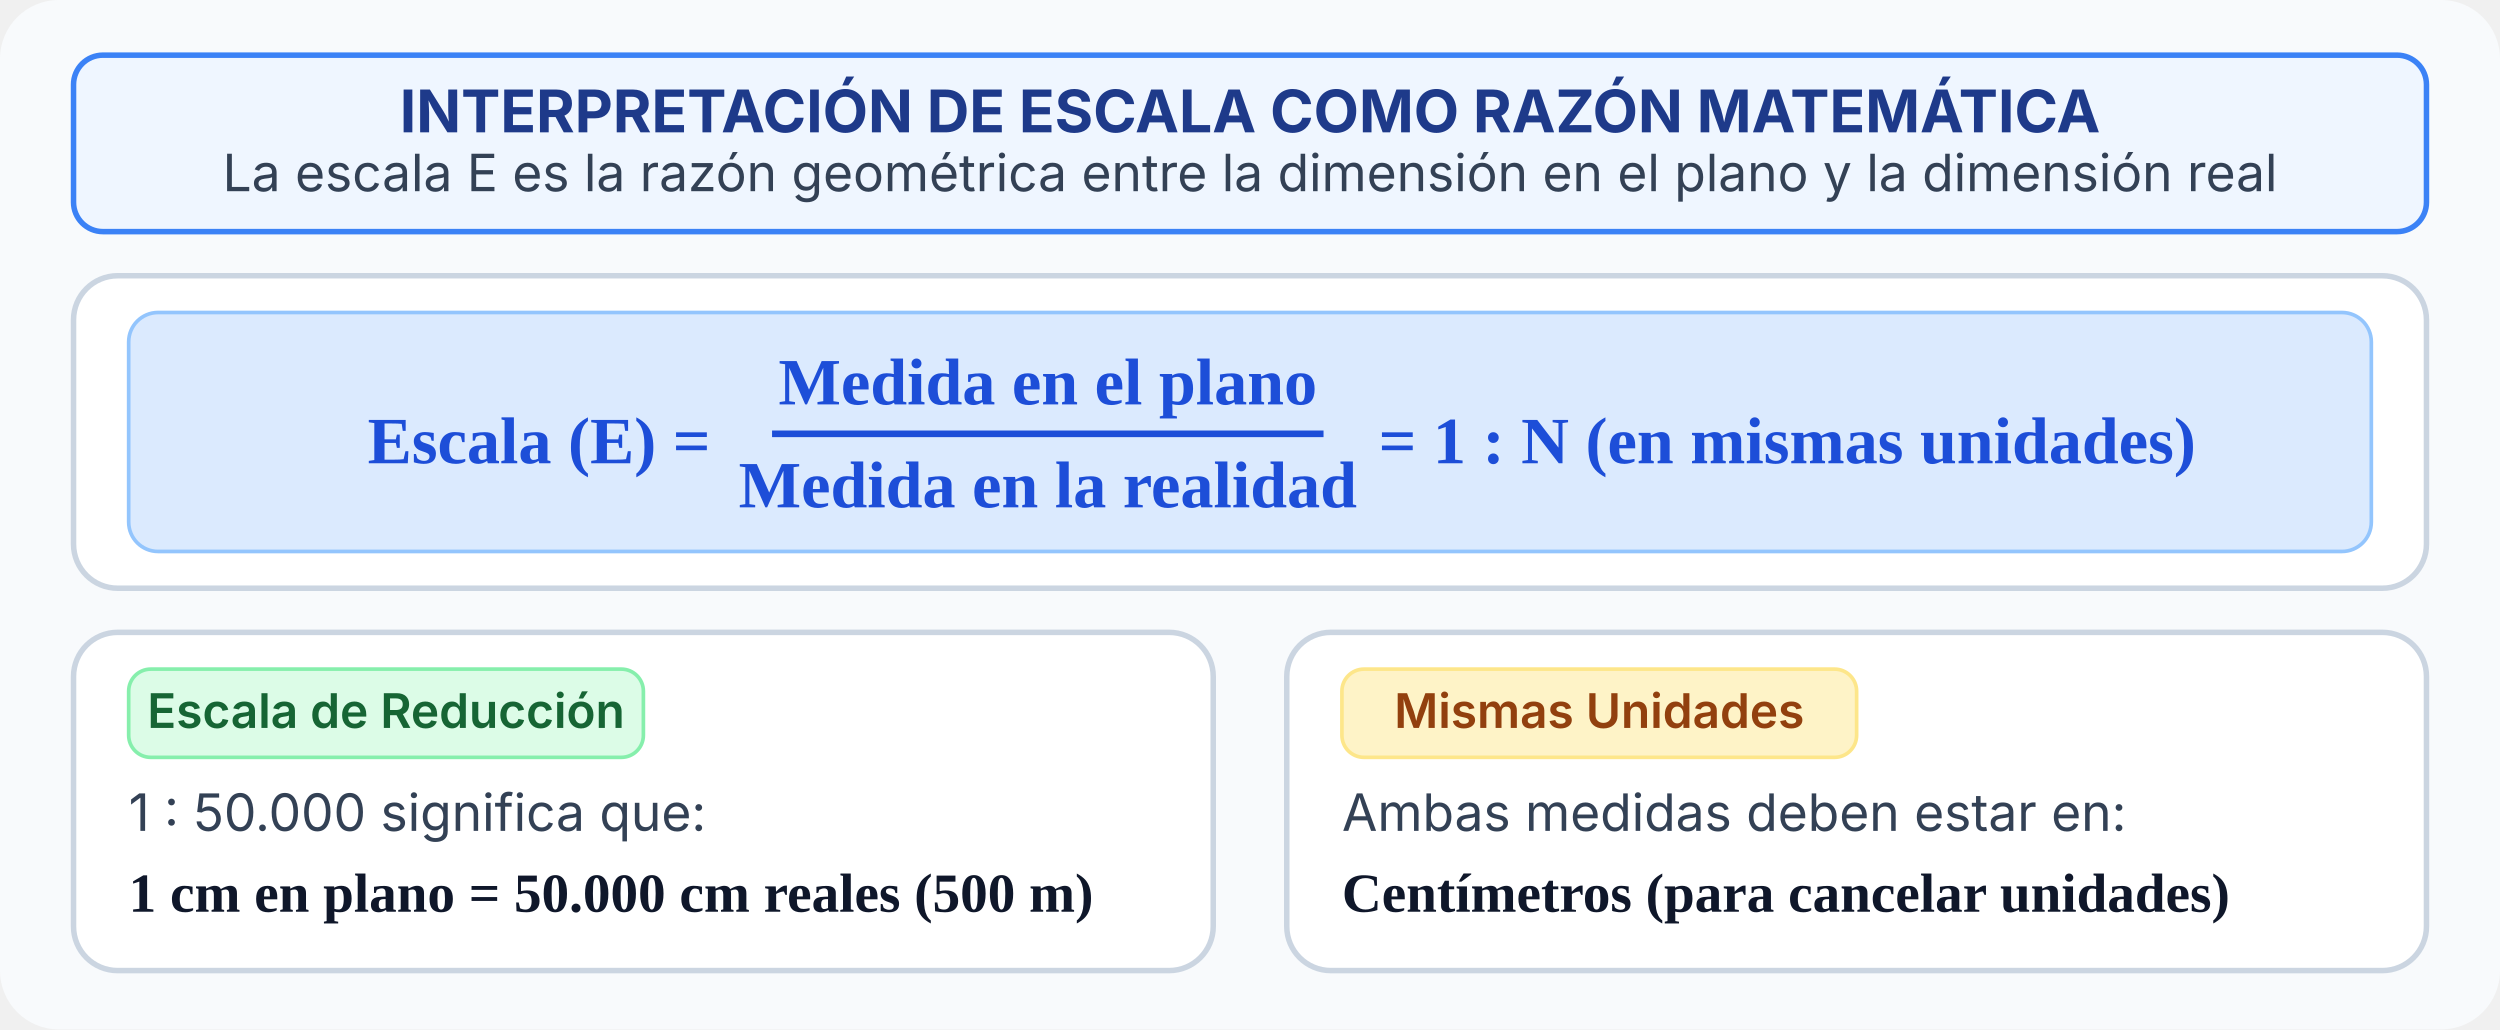
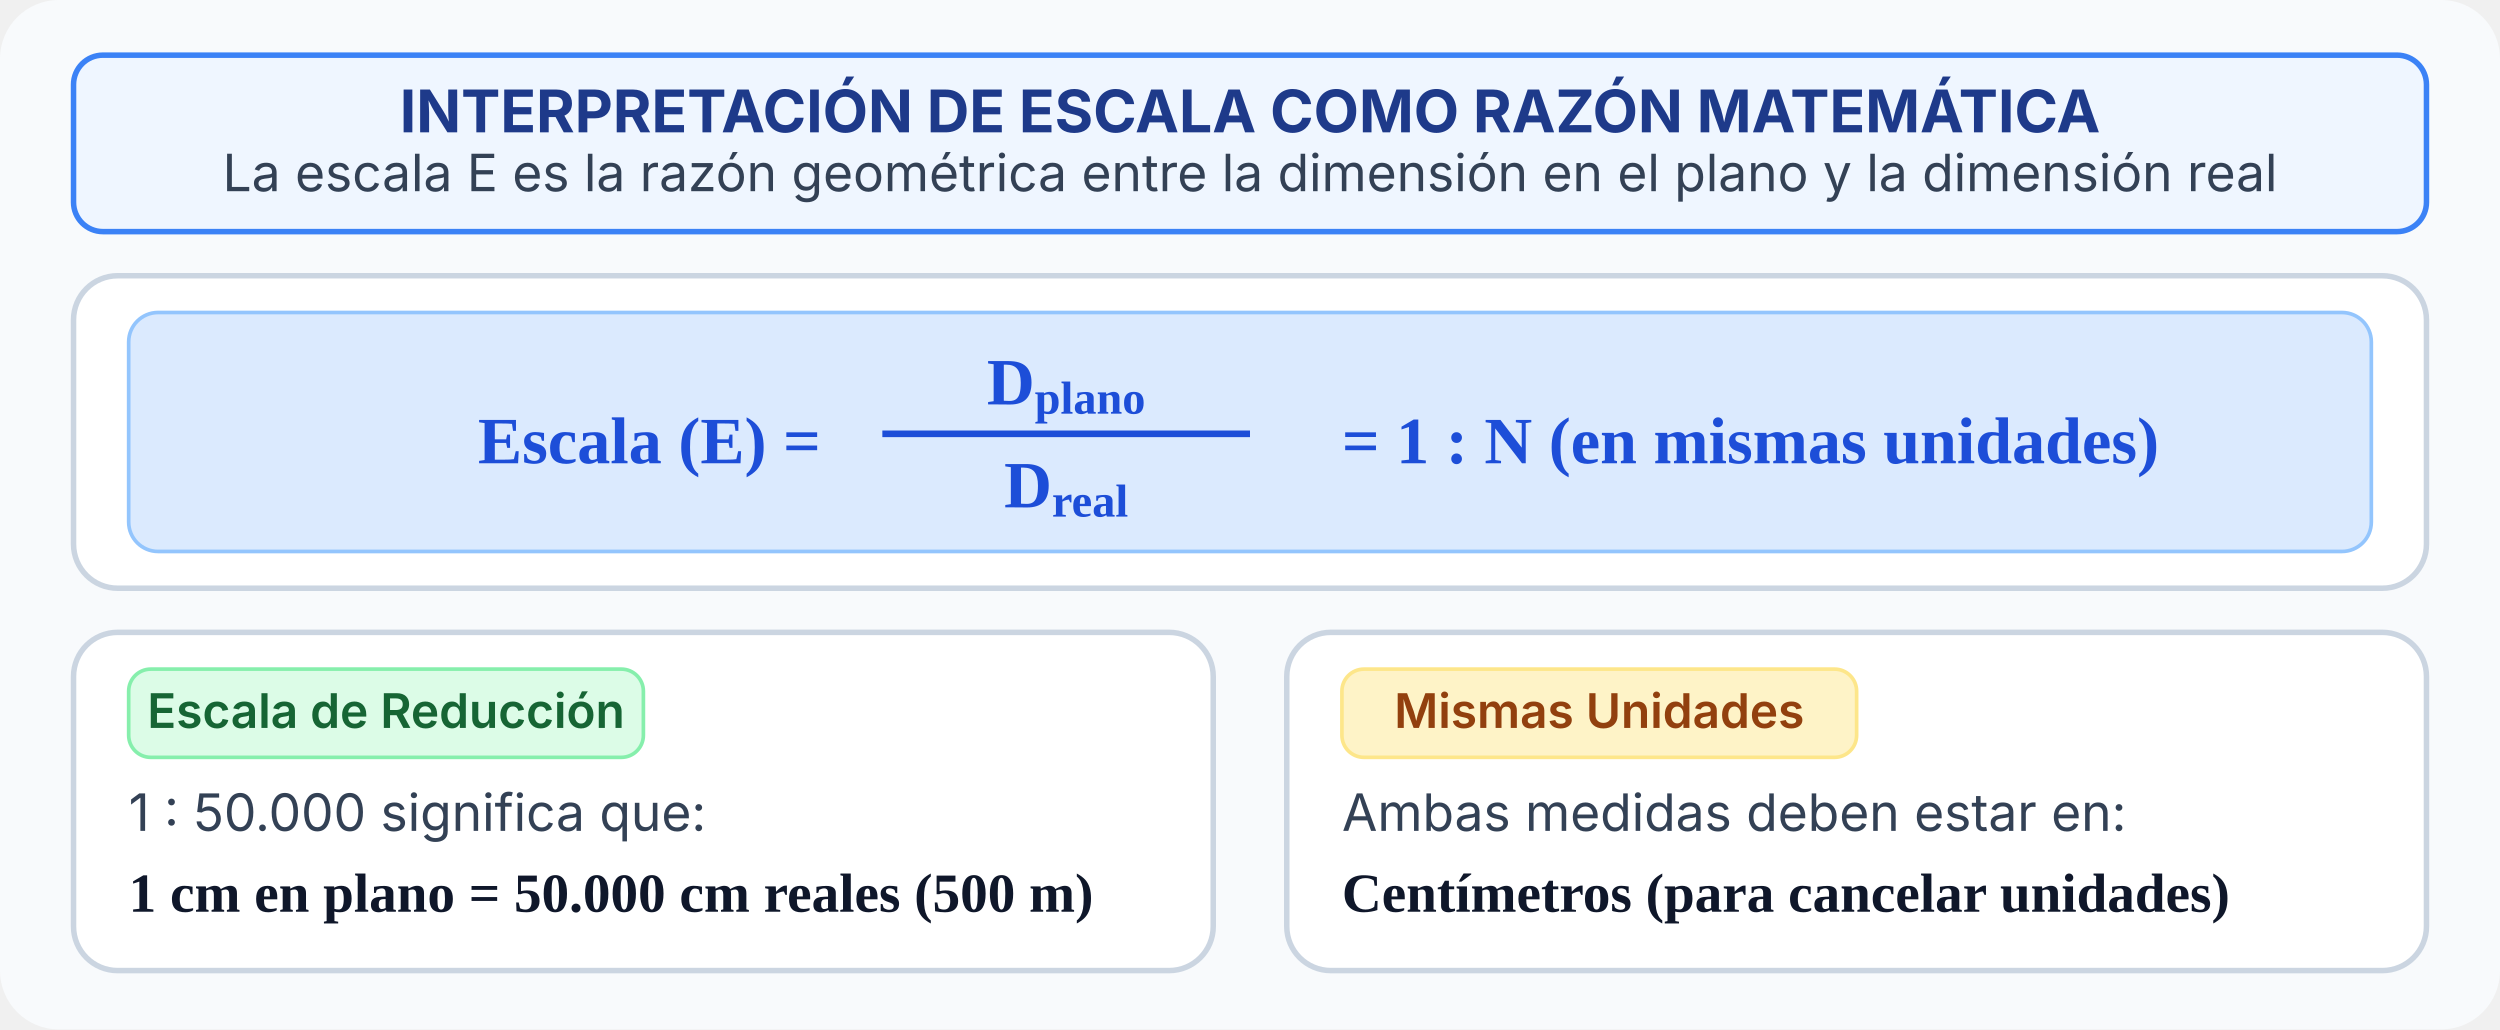
<svg xmlns="http://www.w3.org/2000/svg" viewBox="0 0 680 280" width="100%" height="100%">
  <defs>
    <style>
      .bg { fill: #f8fafc; }
      .card { fill: #ffffff; stroke: #cbd5e1; stroke-width: 1.5; rx: 12; }
      .header-box { fill: #eff6ff; stroke: #3b82f6; stroke-width: 1.5; rx: 8; }
      .title { font-family: system-ui, -apple-system, sans-serif; font-size: 16px; font-weight: 700; fill: #1e3a8a; }
      .text-main { font-family: system-ui, -apple-system, sans-serif; font-size: 14px; fill: #334155; }
      .formula { font-family: "Cambria Math", "Times New Roman", serif; font-size: 18px; font-weight: bold; fill: #1d4ed8; }
      .badge-blue { fill: #dbeafe; stroke: #93c5fd; stroke-width: 1; rx: 8; }
      .badge-green { fill: #dcfce7; stroke: #86efac; stroke-width: 1; rx: 6; }
      .badge-amber { fill: #fef3c7; stroke: #fde68a; stroke-width: 1; rx: 6; }
      .text-green { font-family: system-ui, -apple-system, sans-serif; font-size: 13px; font-weight: 600; fill: #166534; }
      .text-amber { font-family: system-ui, -apple-system, sans-serif; font-size: 13px; font-weight: 600; fill: #92400e; }
      .math-bold { font-family: "Cambria Math", "Times New Roman", serif; font-size: 15px; font-weight: bold; fill: #0f172a; }
      .frac-line { stroke: #1d4ed8; stroke-width: 1.8; }
    </style>
  </defs>
  <rect width="680" height="280" class="bg" rx="16" />
  <rect x="20" y="15" width="640" height="48" class="header-box" />
  <text x="340" y="36" text-anchor="middle" class="title">INTERPRETACIÓN DE ESCALA COMO RAZÓN MATEMÁTICA</text>
  <text x="340" y="52" text-anchor="middle" class="text-main">La escala E es la razón geométrica entre la dimensión en el plano y la dimensión real</text>
  <rect x="20" y="75" width="640" height="85" class="card" />
  <rect x="35" y="85" width="610" height="65" class="badge-blue" />
-   <g transform="translate(100, 92)">
+   <g transform="translate(130, 92)">
    <text x="0" y="34" class="formula">Escala (E) =</text>
    <g transform="translate(110, 0)">
-       <text x="75" y="18" class="formula" text-anchor="middle">Medida en el plano</text>
-       <line x1="0" y1="26" x2="150" y2="26" class="frac-line" />
-       <text x="75" y="46" class="formula" text-anchor="middle">Medida en la realidad</text>
+       <text x="50" y="18" class="formula" text-anchor="middle">D<tspan baseline-shift="sub" font-size="70%">plano</tspan>
+       </text>
+       <line x1="0" y1="26" x2="100" y2="26" class="frac-line" />
+       <text x="50" y="46" class="formula" text-anchor="middle">D<tspan baseline-shift="sub" font-size="70%">real</tspan>
+       </text>
    </g>
-     <text x="275" y="34" class="formula">= 1 : N   (en mismas unidades)</text>
+     <text x="235" y="34" class="formula">= 1 : N   (en mismas unidades)</text>
  </g>
  <rect x="20" y="172" width="310" height="92" class="card" />
  <rect x="35" y="182" width="140" height="24" class="badge-green" />
  <text x="105" y="198" text-anchor="middle" class="text-green">Escala de Reducción</text>
  <text x="35" y="226" class="text-main">1 : 50.000 significa que:</text>
  <text x="35" y="248" class="math-bold">1 cm en plano = 50.000 cm reales (500 m)</text>
  <rect x="350" y="172" width="310" height="92" class="card" />
  <rect x="365" y="182" width="140" height="24" class="badge-amber" />
  <text x="435" y="198" text-anchor="middle" class="text-amber">Mismas Unidades</text>
  <text x="365" y="226" class="text-main">Ambas medidas deben estar en:</text>
  <text x="365" y="248" class="math-bold">Centímetros (para cancelar unidades)</text>
</svg>
